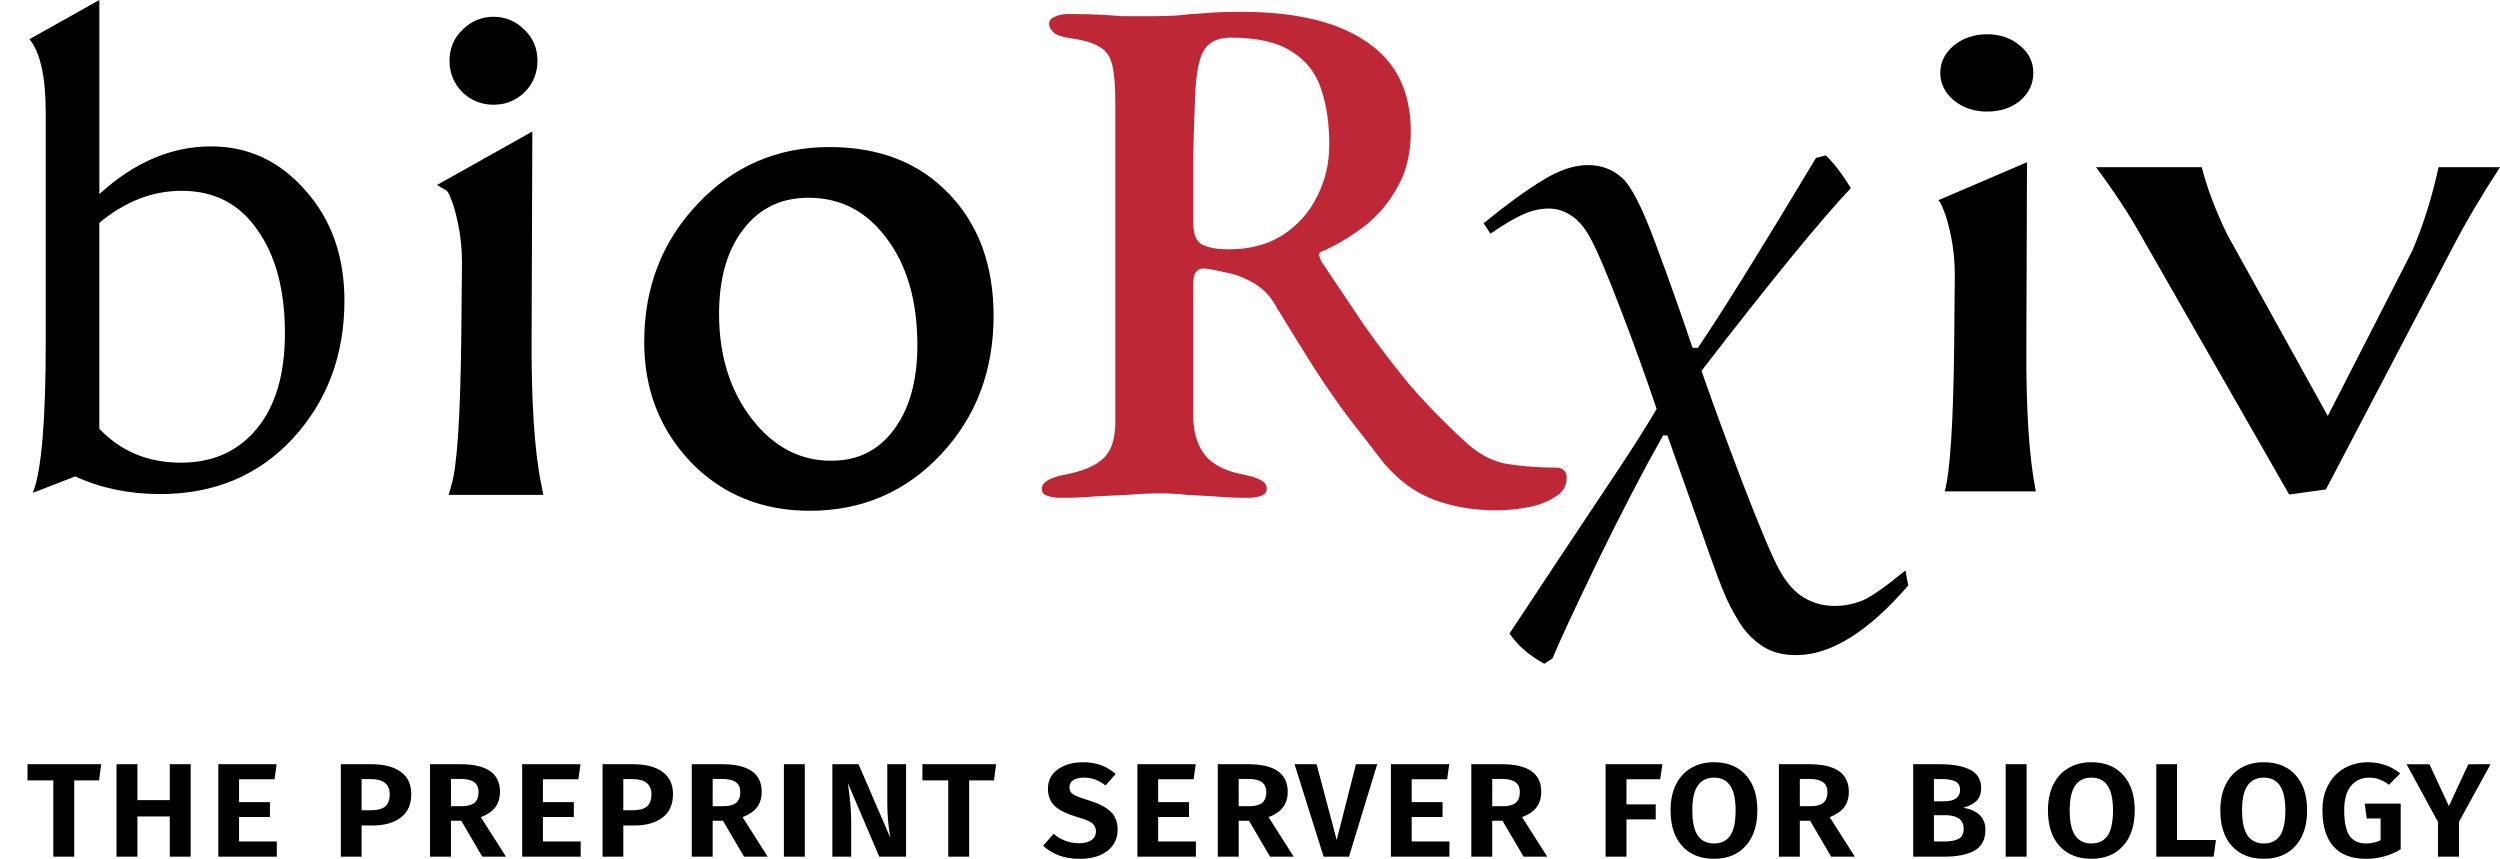
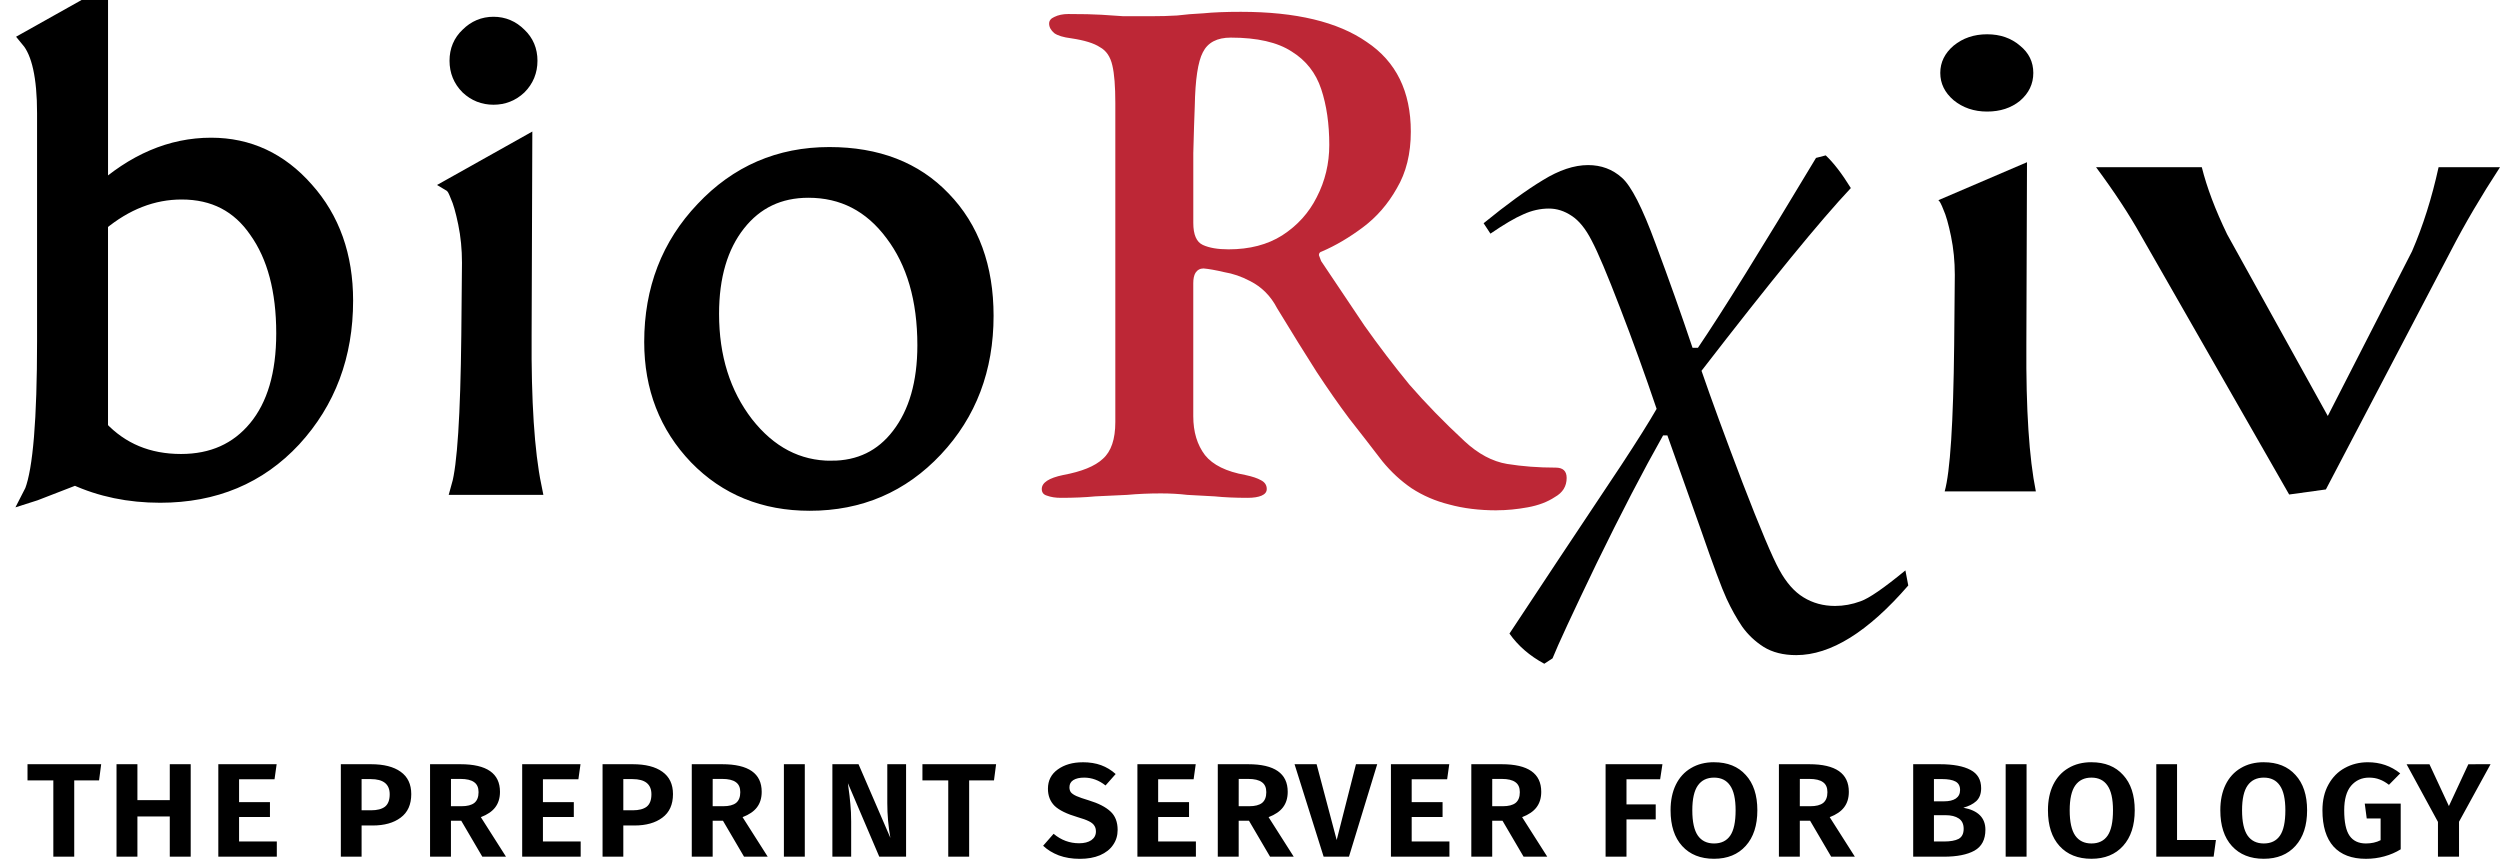
<svg xmlns="http://www.w3.org/2000/svg" width="86.371mm" height="29.67mm" viewBox="0 0 86.371 29.67" version="1.1" id="svg1">
  <defs id="defs1" />
  <g id="layer1" transform="translate(-61.9125,-133.6146)">
    <g id="text3" style="font-size:25.4px;line-height:10.319px;font-family:'EB Garamond';-inkscape-font-specification:'EB Garamond';letter-spacing:0.233px;fill:#bd2736;stroke-width:0.6" aria-label="bioRχiv&#10; the preprint server for biology">
-       <path style="font-size:22.578px;font-family:Coconat;-inkscape-font-specification:Coconat;letter-spacing:1.855px;fill:#000000" d="m 63.041,150.638 0.023,-0.045 q 0.429,-1.129 0.429,-5.193 v -7.88 q 0,-1.874 -0.564,-2.551 l 2.416,-1.355 v 6.706 q 1.806,-1.648 3.861,-1.648 1.919,0 3.251,1.513 1.355,1.513 1.355,3.816 0,2.822 -1.784,4.764 -1.784,1.919 -4.583,1.919 -1.603,0 -2.935,-0.61 l -1.4,0.542 z m 2.303,-2.213 q 1.106,1.174 2.822,1.174 1.648,0 2.619,-1.174 0.971,-1.174 0.971,-3.296 0,-2.235 -0.948,-3.567 -0.926,-1.355 -2.619,-1.355 -1.513,0 -2.845,1.106 z" id="path1" />
+       <path style="font-size:22.578px;font-family:Coconat;-inkscape-font-specification:Coconat;letter-spacing:1.855px;fill:#000000;stroke:#000000" d="m 63.041,150.638 0.023,-0.045 q 0.429,-1.129 0.429,-5.193 v -7.88 q 0,-1.874 -0.564,-2.551 l 2.416,-1.355 v 6.706 q 1.806,-1.648 3.861,-1.648 1.919,0 3.251,1.513 1.355,1.513 1.355,3.816 0,2.822 -1.784,4.764 -1.784,1.919 -4.583,1.919 -1.603,0 -2.935,-0.61 l -1.4,0.542 z m 2.303,-2.213 q 1.106,1.174 2.822,1.174 1.648,0 2.619,-1.174 0.971,-1.174 0.971,-3.296 0,-2.235 -0.948,-3.567 -0.926,-1.355 -2.619,-1.355 -1.513,0 -2.845,1.106 z" id="path1" />
      <path style="font-size:22.578px;font-family:Coconat;-inkscape-font-specification:Coconat;letter-spacing:2.119px;fill:#000000;stroke:#000000" d="m 77.811,150.412 q 0.294,-1.039 0.339,-5.215 l 0.023,-2.506 q 0,-0.722 -0.135,-1.377 -0.135,-0.655 -0.271,-0.948 -0.113,-0.294 -0.181,-0.339 l 2.416,-1.355 -0.023,6.525 q -0.023,3.432 0.339,5.215 z m 2.009,-13.818 q -0.361,0.339 -0.858,0.339 -0.497,0 -0.858,-0.339 -0.361,-0.361 -0.361,-0.881 0,-0.519 0.361,-0.858 0.361,-0.361 0.858,-0.361 0.497,0 0.858,0.361 0.361,0.339 0.361,0.858 0,0.519 -0.361,0.881 z" id="path2" />
      <path style="font-size:22.578px;font-family:Coconat;-inkscape-font-specification:Coconat;letter-spacing:0.532px;fill:#000000;stroke:#000000" d="m 89.887,150.961 q -2.348,0 -3.883,-1.58 -1.535,-1.603 -1.535,-3.951 0,-2.709 1.761,-4.561 1.761,-1.874 4.335,-1.874 2.461,0 3.906,1.513 1.468,1.513 1.468,4.019 0,2.732 -1.738,4.583 -1.738,1.851 -4.312,1.851 z m 0.745,-1.129 q 1.49,0 2.371,-1.151 0.903,-1.174 0.903,-3.138 0,-2.393 -1.129,-3.883 -1.129,-1.513 -2.935,-1.513 -1.535,0 -2.461,1.174 -0.926,1.174 -0.926,3.138 0,2.258 1.197,3.816 1.219,1.558 2.98,1.558 z" id="path3" />
      <path style="font-weight:500;-inkscape-font-specification:'EB Garamond, Medium';letter-spacing:-3.44px" d="m 113.628,151.246 q -0.914,0 -1.651,-0.203 -0.711,-0.178 -1.295,-0.559 -0.559,-0.381 -1.016,-0.94 -0.584,-0.762 -1.143,-1.473 -0.533,-0.711 -1.118,-1.6 -0.584,-0.914 -1.372,-2.21 -0.33,-0.635 -0.94,-0.94 -0.432,-0.229 -0.889,-0.305 -0.432,-0.102 -0.711,-0.127 -0.178,0 -0.279,0.152 -0.076,0.127 -0.076,0.356 v 4.597 q 0,0.813 0.406,1.346 0.406,0.508 1.397,0.686 0.356,0.076 0.533,0.178 0.203,0.102 0.203,0.305 0,0.152 -0.178,0.229 -0.178,0.076 -0.483,0.076 -0.635,0 -1.143,-0.051 -0.483,-0.025 -0.94,-0.051 -0.432,-0.051 -0.914,-0.051 -0.61,0 -1.168,0.051 -0.533,0.025 -1.092,0.051 -0.533,0.051 -1.194,0.051 -0.279,0 -0.483,-0.076 -0.178,-0.051 -0.178,-0.229 0,-0.33 0.737,-0.483 0.965,-0.178 1.372,-0.559 0.432,-0.381 0.432,-1.27 v -11.024 q 0,-0.864 -0.102,-1.295 -0.102,-0.457 -0.432,-0.635 -0.305,-0.203 -0.991,-0.305 -0.406,-0.051 -0.584,-0.178 -0.178,-0.152 -0.178,-0.33 0,-0.152 0.178,-0.229 0.203,-0.102 0.483,-0.102 0.737,0 1.143,0.025 0.406,0.025 0.762,0.051 0.381,0 0.94,0 0.508,0 0.914,-0.025 0.406,-0.051 0.914,-0.076 0.508,-0.051 1.295,-0.051 2.845,0 4.343,1.041 1.524,1.016 1.524,3.099 0,1.143 -0.483,1.956 -0.457,0.813 -1.168,1.346 -0.711,0.533 -1.422,0.838 -0.102,0.025 -0.102,0.127 0.025,0.076 0.076,0.203 0.787,1.168 1.499,2.235 0.737,1.041 1.549,2.032 0.838,0.965 1.905,1.956 0.711,0.66 1.473,0.787 0.787,0.127 1.676,0.127 0.381,0 0.381,0.356 0,0.432 -0.406,0.66 -0.381,0.254 -0.94,0.356 -0.559,0.102 -1.067,0.102 z m -9.271,-9.017 q 1.092,0 1.854,-0.483 0.787,-0.508 1.194,-1.321 0.432,-0.838 0.432,-1.803 0,-1.092 -0.279,-1.93 -0.279,-0.838 -1.016,-1.295 -0.737,-0.483 -2.108,-0.483 -0.711,0 -0.965,0.508 -0.254,0.483 -0.279,1.854 -0.025,0.61 -0.051,1.626 0,1.016 0,2.413 0,0.61 0.33,0.762 0.33,0.152 0.889,0.152 z" id="path4" />
      <path style="font-family:'Palatino Linotype';-inkscape-font-specification:'Palatino Linotype';letter-spacing:0.794px;fill:#000000" d="m 113.405,141.687 -0.236,-0.36 q 1.203,-0.98 2.046,-1.488 0.843,-0.521 1.563,-0.521 0.682,0 1.166,0.434 0.484,0.422 1.166,2.282 0.695,1.86 1.277,3.597 h 0.186 q 1.253,-1.848 4.08,-6.561 l 0.335,-0.087 q 0.409,0.384 0.868,1.129 -1.587,1.687 -5.159,6.313 0.508,1.476 1.414,3.857 0.918,2.381 1.277,3.026 0.36,0.657 0.831,0.943 0.484,0.298 1.091,0.298 0.446,0 0.881,-0.161 0.434,-0.149 1.55,-1.067 l 0.099,0.521 q -2.084,2.406 -3.87,2.406 -0.67,0 -1.129,-0.285 -0.446,-0.285 -0.744,-0.707 -0.285,-0.422 -0.533,-0.955 -0.248,-0.533 -0.905,-2.431 l -1.141,-3.212 h -0.149 q -1.029,1.823 -2.294,4.415 -1.253,2.604 -1.525,3.287 l -0.285,0.186 q -0.757,-0.409 -1.203,-1.042 0.322,-0.484 1.674,-2.53 l 2.195,-3.299 q 0.831,-1.265 1.215,-1.935 -0.608,-1.798 -1.265,-3.497 -0.657,-1.712 -0.98,-2.319 -0.31,-0.608 -0.695,-0.856 -0.372,-0.248 -0.781,-0.248 -0.446,0 -0.881,0.198 -0.434,0.186 -1.141,0.67 z" id="path5" />
      <path style="font-size:21.872px;font-family:'Coconat Demi';-inkscape-font-specification:'Coconat Demi, Normal';font-variant-caps:small-caps;letter-spacing:0.529px;fill:#000000" d="m 129.098,150.592 q 0.284,-1.006 0.328,-5.052 l 0.022,-2.428 q 0,-0.7 -0.131,-1.334 -0.131,-0.634 -0.262,-0.919 -0.109,-0.284 -0.175,-0.328 l 3.062,-1.312 -0.022,6.321 q -0.022,3.325 0.328,5.052 z m 2.603,-13.495 q -0.459,0.372 -1.137,0.372 -0.678,0 -1.159,-0.394 -0.459,-0.394 -0.459,-0.941 0,-0.547 0.459,-0.941 0.481,-0.394 1.159,-0.394 0.678,0 1.137,0.394 0.459,0.372 0.459,0.941 0,0.569 -0.459,0.962 z" id="path6" />
      <path style="font-size:21.872px;font-family:'Coconat Demi';-inkscape-font-specification:'Coconat Demi, Normal';font-variant-caps:small-caps;fill:#000000" d="m 142.268,150.524 -1.269,0.175 -5.118,-8.946 q -0.612,-1.094 -1.553,-2.362 h 3.653 q 0.262,1.05 0.875,2.318 l 3.478,6.277 2.909,-5.687 q 0.569,-1.312 0.919,-2.909 h 2.122 q -0.984,1.509 -1.684,2.865 z" id="path7" />
      <path style="font-weight:500;font-size:5.644px;font-family:'Fira Sans';-inkscape-font-specification:'Fira Sans, Medium';font-variant-caps:small-caps;letter-spacing:0.045px;fill:#000000" d="m 65.408,160.017 -0.073,0.559 h -0.858 v 2.636 h -0.722 v -2.636 h -0.892 v -0.559 z m 3.093,0 v 3.195 H 67.778 v -1.389 h -1.118 v 1.389 h -0.722 v -3.195 h 0.722 v 1.242 h 1.118 v -1.242 z m 2.969,0 -0.073,0.519 h -1.225 v 0.79 h 1.067 v 0.514 h -1.067 v 0.847 h 1.304 v 0.525 h -2.021 v -3.195 z m 3.262,0 q 0.66,0 1.022,0.26 0.367,0.26 0.367,0.773 0,0.542 -0.367,0.813 -0.361,0.271 -0.965,0.271 h -0.384 v 1.078 h -0.717 v -3.195 z m 0,1.592 q 0.316,0 0.48,-0.124 0.164,-0.13 0.164,-0.429 0,-0.525 -0.655,-0.525 h -0.316 v 1.078 z m 3.116,0.361 h -0.356 v 1.242 h -0.722 v -3.195 h 1.05 q 1.366,0 1.366,0.954 0,0.322 -0.164,0.536 -0.158,0.209 -0.497,0.339 l 0.869,1.366 h -0.818 z m -0.356,-0.502 h 0.367 q 0.294,0 0.44,-0.113 0.147,-0.119 0.147,-0.373 0,-0.237 -0.152,-0.344 -0.152,-0.113 -0.474,-0.113 h -0.327 z m 4.476,-1.451 -0.073,0.519 h -1.225 v 0.79 h 1.067 v 0.514 h -1.067 v 0.847 h 1.304 v 0.525 h -2.021 v -3.195 z m 1.806,0 q 0.66,0 1.022,0.26 0.367,0.26 0.367,0.773 0,0.542 -0.367,0.813 -0.361,0.271 -0.965,0.271 h -0.384 v 1.078 h -0.717 v -3.195 z m 0,1.592 q 0.316,0 0.48,-0.124 0.164,-0.13 0.164,-0.429 0,-0.525 -0.655,-0.525 h -0.316 v 1.078 z m 3.116,0.361 h -0.356 v 1.242 h -0.722 v -3.195 h 1.05 q 1.366,0 1.366,0.954 0,0.322 -0.164,0.536 -0.158,0.209 -0.497,0.339 l 0.869,1.366 h -0.818 z m -0.356,-0.502 h 0.367 q 0.294,0 0.44,-0.113 0.147,-0.119 0.147,-0.373 0,-0.237 -0.152,-0.344 -0.152,-0.113 -0.474,-0.113 h -0.327 z m 3.183,-1.451 v 3.195 h -0.722 v -3.195 z m 3.499,3.195 h -0.926 l -1.084,-2.54 0.017,0.135 q 0.045,0.31 0.068,0.581 0.028,0.271 0.028,0.615 v 1.208 h -0.649 v -3.195 h 0.903 l 1.101,2.546 q -0.107,-0.593 -0.107,-1.202 v -1.343 H 93.216 Z m 3.11,-3.195 -0.073,0.559 h -0.858 v 2.636 h -0.722 v -2.636 h -0.892 v -0.559 z m 2.991,-0.068 q 0.361,0 0.638,0.102 0.277,0.102 0.502,0.305 l -0.35,0.395 q -0.344,-0.271 -0.739,-0.271 -0.237,0 -0.373,0.085 -0.135,0.085 -0.135,0.248 0,0.107 0.051,0.175 0.056,0.068 0.192,0.13 0.141,0.062 0.423,0.147 0.502,0.152 0.751,0.384 0.248,0.226 0.248,0.638 0,0.294 -0.158,0.519 -0.152,0.226 -0.452,0.356 -0.294,0.124 -0.694,0.124 -0.406,0 -0.728,-0.119 -0.322,-0.124 -0.542,-0.333 L 98.313,162.421 q 0.389,0.327 0.881,0.327 0.265,0 0.423,-0.107 0.158,-0.113 0.158,-0.299 0,-0.124 -0.056,-0.203 -0.051,-0.085 -0.186,-0.152 -0.135,-0.068 -0.389,-0.141 -0.559,-0.164 -0.796,-0.389 -0.231,-0.231 -0.231,-0.593 0,-0.423 0.339,-0.666 0.344,-0.248 0.864,-0.248 z m 3.906,0.068 -0.073,0.519 h -1.225 v 0.79 h 1.067 v 0.514 h -1.067 v 0.847 h 1.304 v 0.525 h -2.021 v -3.195 z m 1.84,1.953 h -0.356 v 1.242 h -0.722 v -3.195 h 1.05 q 1.366,0 1.366,0.954 0,0.322 -0.164,0.536 -0.158,0.209 -0.497,0.339 l 0.869,1.366 h -0.818 z m -0.356,-0.502 h 0.367 q 0.294,0 0.44,-0.113 0.147,-0.119 0.147,-0.373 0,-0.237 -0.152,-0.344 -0.152,-0.113 -0.474,-0.113 h -0.327 z m 4.786,-1.451 -0.976,3.195 h -0.875 l -1.005,-3.195 h 0.762 l 0.694,2.619 0.666,-2.619 z m 2.489,0 -0.073,0.519 h -1.225 v 0.79 h 1.067 v 0.514 h -1.067 v 0.847 h 1.304 v 0.525 h -2.021 v -3.195 z m 1.84,1.953 h -0.356 v 1.242 h -0.722 v -3.195 h 1.05 q 1.366,0 1.366,0.954 0,0.322 -0.164,0.536 -0.158,0.209 -0.497,0.339 l 0.869,1.366 h -0.818 z m -0.356,-0.502 h 0.367 q 0.294,0 0.44,-0.113 0.147,-0.119 0.147,-0.373 0,-0.237 -0.152,-0.344 -0.152,-0.113 -0.474,-0.113 h -0.327 z m 5.881,-1.451 -0.079,0.519 h -1.163 v 0.869 h 1.01 v 0.519 h -1.01 v 1.287 h -0.722 v -3.195 z m 1.783,-0.068 q 0.7,0 1.095,0.44 0.401,0.435 0.401,1.219 0,0.785 -0.401,1.23 -0.401,0.446 -1.095,0.446 -0.7,0 -1.101,-0.44 -0.401,-0.44 -0.401,-1.236 0,-0.508 0.181,-0.881 0.186,-0.378 0.525,-0.576 0.339,-0.203 0.796,-0.203 z m 0,0.531 q -0.367,0 -0.559,0.271 -0.192,0.271 -0.192,0.858 0,0.598 0.192,0.875 0.192,0.271 0.559,0.271 0.373,0 0.559,-0.271 0.186,-0.271 0.186,-0.875 0,-0.587 -0.192,-0.858 -0.186,-0.271 -0.553,-0.271 z m 3.319,1.49 h -0.356 v 1.242 h -0.722 v -3.195 h 1.05 q 1.366,0 1.366,0.954 0,0.322 -0.164,0.536 -0.158,0.209 -0.497,0.339 l 0.869,1.366 h -0.818 z m -0.356,-0.502 h 0.367 q 0.294,0 0.44,-0.113 0.147,-0.119 0.147,-0.373 0,-0.237 -0.152,-0.344 -0.152,-0.113 -0.474,-0.113 h -0.327 z m 5.65,0.051 q 0.762,0.141 0.762,0.762 0,0.508 -0.378,0.722 -0.378,0.209 -1.061,0.209 h -1.056 v -3.195 h 0.92 q 0.694,0 1.061,0.198 0.367,0.192 0.367,0.632 0,0.288 -0.169,0.446 -0.169,0.152 -0.446,0.226 z m -1.016,-0.988 v 0.768 h 0.35 q 0.26,0 0.406,-0.096 0.147,-0.102 0.147,-0.294 0,-0.209 -0.158,-0.294 -0.152,-0.085 -0.474,-0.085 z m 0.344,2.156 q 0.333,0 0.508,-0.09 0.175,-0.096 0.175,-0.35 0,-0.243 -0.169,-0.356 -0.169,-0.113 -0.457,-0.113 h -0.401 v 0.909 z m 2.856,-2.67 v 3.195 h -0.722 v -3.195 z m 2.241,-0.068 q 0.7,0 1.095,0.44 0.401,0.435 0.401,1.219 0,0.785 -0.401,1.23 -0.401,0.446 -1.095,0.446 -0.7,0 -1.101,-0.44 -0.401,-0.44 -0.401,-1.236 0,-0.508 0.181,-0.881 0.186,-0.378 0.525,-0.576 0.339,-0.203 0.796,-0.203 z m 0,0.531 q -0.367,0 -0.559,0.271 -0.192,0.271 -0.192,0.858 0,0.598 0.192,0.875 0.192,0.271 0.559,0.271 0.373,0 0.559,-0.271 0.186,-0.271 0.186,-0.875 0,-0.587 -0.192,-0.858 -0.186,-0.271 -0.553,-0.271 z m 2.958,-0.463 v 2.619 h 1.343 l -0.079,0.576 h -1.981 v -3.195 z m 2.997,-0.068 q 0.7,0 1.095,0.44 0.401,0.435 0.401,1.219 0,0.785 -0.401,1.23 -0.401,0.446 -1.095,0.446 -0.7,0 -1.101,-0.44 -0.401,-0.44 -0.401,-1.236 0,-0.508 0.181,-0.881 0.186,-0.378 0.525,-0.576 0.339,-0.203 0.796,-0.203 z m 0,0.531 q -0.367,0 -0.559,0.271 -0.192,0.271 -0.192,0.858 0,0.598 0.192,0.875 0.192,0.271 0.559,0.271 0.373,0 0.559,-0.271 0.186,-0.271 0.186,-0.875 0,-0.587 -0.192,-0.858 -0.186,-0.271 -0.553,-0.271 z m 3.595,-0.531 q 0.638,0 1.118,0.384 l -0.389,0.395 q -0.169,-0.13 -0.327,-0.186 -0.158,-0.062 -0.361,-0.062 -0.378,0 -0.621,0.282 -0.237,0.282 -0.237,0.847 0,0.615 0.186,0.881 0.186,0.265 0.564,0.265 0.288,0 0.508,-0.113 v -0.751 h -0.48 l -0.068,-0.514 h 1.242 v 1.58 q -0.254,0.158 -0.564,0.243 -0.305,0.085 -0.638,0.085 -0.734,0 -1.118,-0.423 -0.384,-0.429 -0.384,-1.253 0,-0.519 0.209,-0.892 0.209,-0.378 0.564,-0.57 0.361,-0.198 0.796,-0.198 z m 4.239,0.068 -1.089,1.987 v 1.208 h -0.728 v -1.202 l -1.084,-1.992 h 0.79 l 0.672,1.445 0.672,-1.445 z" id="path8" />
    </g>
  </g>
</svg>
